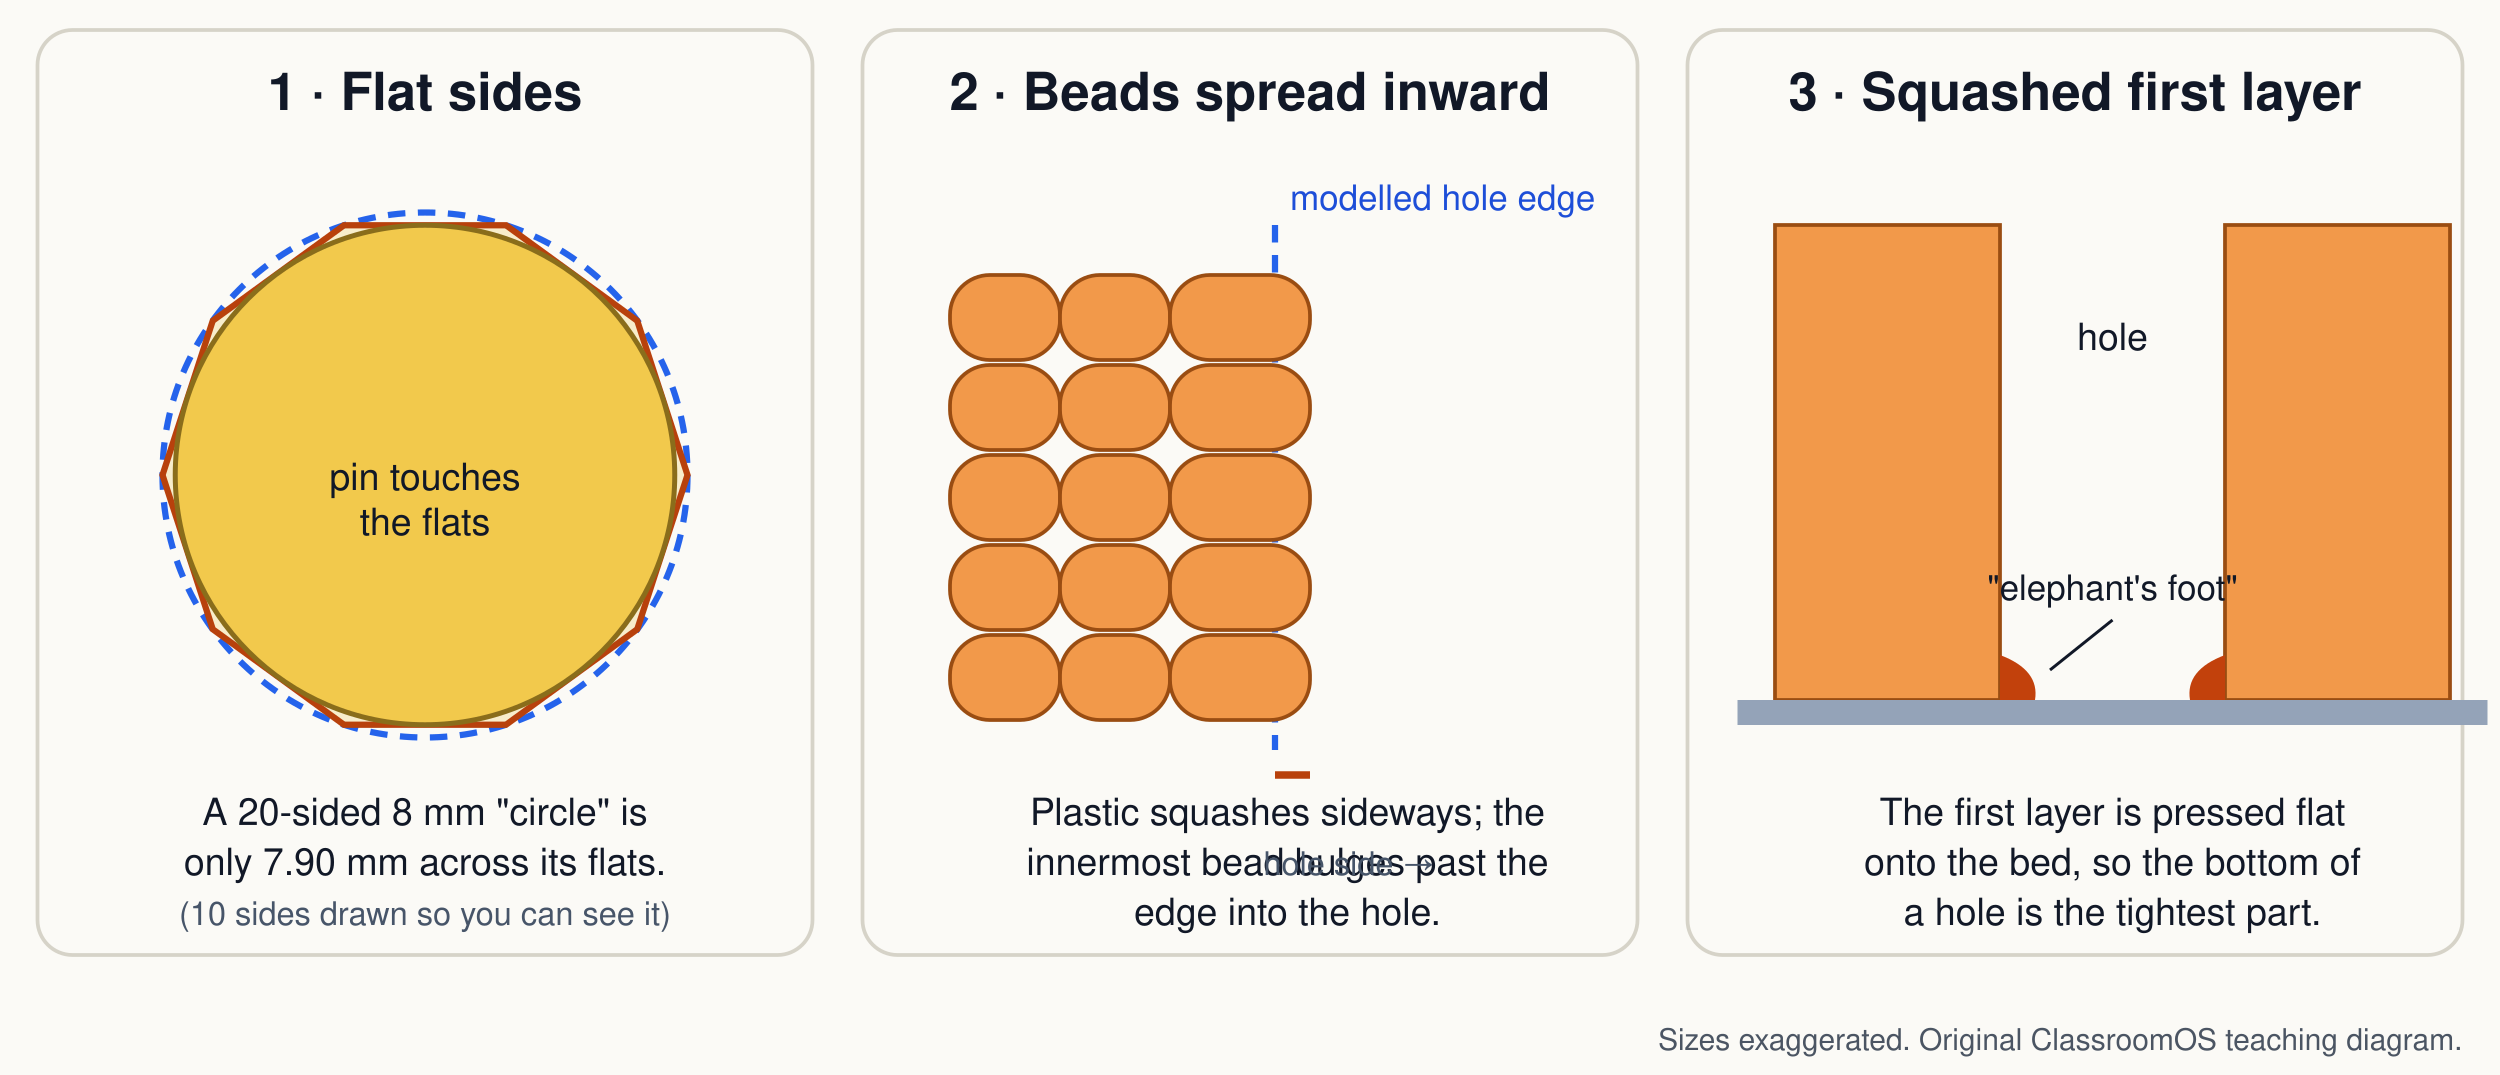
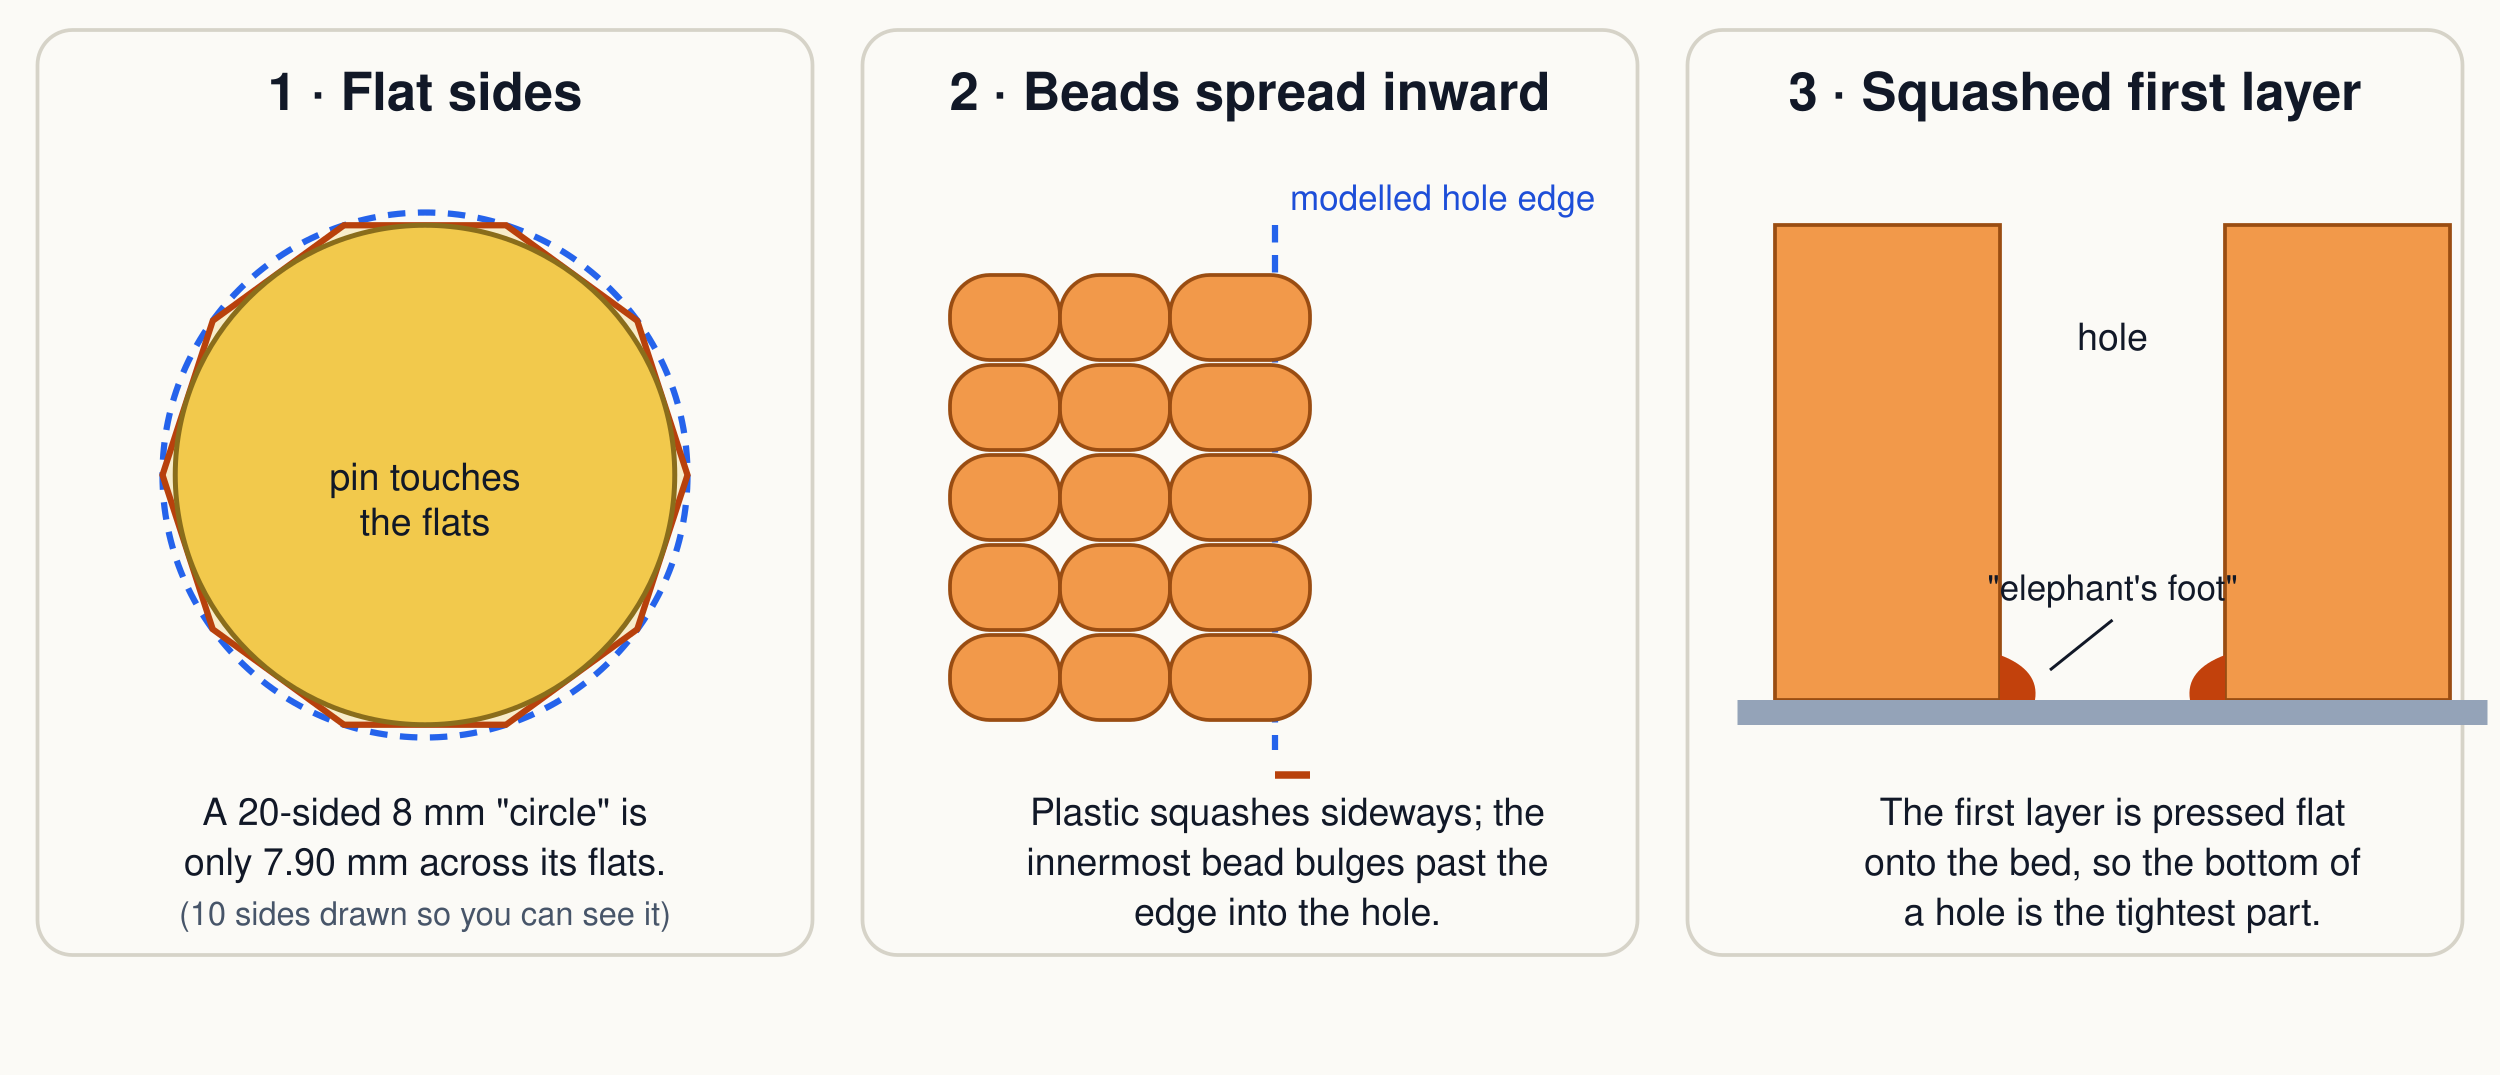
<svg xmlns="http://www.w3.org/2000/svg" viewBox="0 0 1000 430" width="1000" height="430" role="img" aria-labelledby="t d">
  <rect width="1000" height="430" fill="#fbfaf6" />
  <rect x="15" y="12" width="310" height="370" rx="14" fill="none" stroke="#d6d3c8" stroke-width="1.5" />
  <text x="170" y="44" font-family="Helvetica, Arial, sans-serif" font-size="21" font-weight="700" text-anchor="middle" fill="#111827">1 · Flat sides</text>
  <rect x="345" y="12" width="310" height="370" rx="14" fill="none" stroke="#d6d3c8" stroke-width="1.5" />
  <text x="500" y="44" font-family="Helvetica, Arial, sans-serif" font-size="21" font-weight="700" text-anchor="middle" fill="#111827">2 · Beads spread inward</text>
  <rect x="675" y="12" width="310" height="370" rx="14" fill="none" stroke="#d6d3c8" stroke-width="1.5" />
  <text x="830" y="44" font-family="Helvetica, Arial, sans-serif" font-size="21" font-weight="700" text-anchor="middle" fill="#111827">3 · Squashed first layer</text>
  <circle cx="170" cy="190" r="105" fill="none" stroke="#2563eb" stroke-width="2.5" stroke-dasharray="7 5" />
  <polygon points="275.0,190.0 254.9,251.7 202.4,289.9 137.6,289.9 85.1,251.7 65.0,190.0 85.1,128.3 137.6,90.1 202.4,90.1 254.9,128.3" fill="#f2c94c" fill-opacity="0.25" stroke="#b8410c" stroke-width="2.5" />
  <circle cx="170" cy="190" r="99.9" fill="#f2c94c" stroke="#8a6d1b" stroke-width="2" />
  <text x="170" y="196" font-family="Helvetica, Arial, sans-serif" font-size="15" text-anchor="middle" fill="#111827">pin touches</text>
  <text x="170" y="214" font-family="Helvetica, Arial, sans-serif" font-size="15" text-anchor="middle" fill="#111827">the flats</text>
  <text x="170" y="330" font-family="Helvetica, Arial, sans-serif" font-size="15" text-anchor="middle" fill="#111827">A 20-sided 8 mm "circle" is</text>
  <text x="170" y="350" font-family="Helvetica, Arial, sans-serif" font-size="15" text-anchor="middle" fill="#111827">only 7.90 mm across its flats.</text>
  <text x="170" y="370" font-family="Helvetica, Arial, sans-serif" font-size="13" text-anchor="middle" fill="#475569">(10 sides drawn so you can see it)</text>
  <line x1="510" y1="90" x2="510" y2="300" stroke="#2563eb" stroke-width="2.5" stroke-dasharray="7 5" />
  <text x="516" y="84" font-family="Helvetica, Arial, sans-serif" font-size="14" fill="#1d4ed8">modelled hole edge</text>
  <rect x="380" y="110" width="44" height="34" rx="16" fill="#f2994a" stroke="#9a4d12" stroke-width="1.5" />
  <rect x="424" y="110" width="44" height="34" rx="16" fill="#f2994a" stroke="#9a4d12" stroke-width="1.5" />
  <rect x="468" y="110" width="56" height="34" rx="16" fill="#f2994a" stroke="#9a4d12" stroke-width="1.5" />
  <rect x="380" y="146" width="44" height="34" rx="16" fill="#f2994a" stroke="#9a4d12" stroke-width="1.5" />
  <rect x="424" y="146" width="44" height="34" rx="16" fill="#f2994a" stroke="#9a4d12" stroke-width="1.5" />
  <rect x="468" y="146" width="56" height="34" rx="16" fill="#f2994a" stroke="#9a4d12" stroke-width="1.5" />
  <rect x="380" y="182" width="44" height="34" rx="16" fill="#f2994a" stroke="#9a4d12" stroke-width="1.5" />
  <rect x="424" y="182" width="44" height="34" rx="16" fill="#f2994a" stroke="#9a4d12" stroke-width="1.5" />
  <rect x="468" y="182" width="56" height="34" rx="16" fill="#f2994a" stroke="#9a4d12" stroke-width="1.5" />
  <rect x="380" y="218" width="44" height="34" rx="16" fill="#f2994a" stroke="#9a4d12" stroke-width="1.5" />
  <rect x="424" y="218" width="44" height="34" rx="16" fill="#f2994a" stroke="#9a4d12" stroke-width="1.5" />
  <rect x="468" y="218" width="56" height="34" rx="16" fill="#f2994a" stroke="#9a4d12" stroke-width="1.5" />
  <rect x="380" y="254" width="44" height="34" rx="16" fill="#f2994a" stroke="#9a4d12" stroke-width="1.5" />
  <rect x="424" y="254" width="44" height="34" rx="16" fill="#f2994a" stroke="#9a4d12" stroke-width="1.5" />
  <rect x="468" y="254" width="56" height="34" rx="16" fill="#f2994a" stroke="#9a4d12" stroke-width="1.5" />
  <path d="M510 310 H524" stroke="#b8410c" stroke-width="3" />
  <text x="515" y="330" font-family="Helvetica, Arial, sans-serif" font-size="15" text-anchor="middle" fill="#111827">Plastic squashes sideways; the</text>
  <text x="515" y="350" font-family="Helvetica, Arial, sans-serif" font-size="15" text-anchor="middle" fill="#111827">innermost bead bulges past the</text>
  <text x="515" y="370" font-family="Helvetica, Arial, sans-serif" font-size="15" text-anchor="middle" fill="#111827">edge into the hole.</text>
-   <text x="574" y="350" font-family="Helvetica, Arial, sans-serif" font-size="13" fill="#475569" text-anchor="end">hole side →</text>
  <rect x="710" y="90" width="90" height="190" fill="#f2994a" stroke="#9a4d12" stroke-width="1.5" />
  <rect x="890" y="90" width="90" height="190" fill="#f2994a" stroke="#9a4d12" stroke-width="1.5" />
  <path d="M800 262 Q816 268 814 280 H800 Z" fill="#c2410c" />
  <path d="M890 262 Q874 268 876 280 H890 Z" fill="#c2410c" />
  <rect x="695" y="280" width="300" height="10" fill="#94a3b8" />
  <text x="845" y="140" font-family="Helvetica, Arial, sans-serif" font-size="15" text-anchor="middle" fill="#111827">hole</text>
  <path d="M845 248 L820 268" stroke="#111827" stroke-width="1.2" />
  <text x="845" y="240" font-family="Helvetica, Arial, sans-serif" font-size="14" text-anchor="middle" fill="#111827">"elephant's foot"</text>
  <text x="845" y="330" font-family="Helvetica, Arial, sans-serif" font-size="15" text-anchor="middle" fill="#111827">The first layer is pressed flat</text>
  <text x="845" y="350" font-family="Helvetica, Arial, sans-serif" font-size="15" text-anchor="middle" fill="#111827">onto the bed, so the bottom of</text>
  <text x="845" y="370" font-family="Helvetica, Arial, sans-serif" font-size="15" text-anchor="middle" fill="#111827">a hole is the tightest part.</text>
-   <text x="985" y="420" text-anchor="end" font-family="Helvetica, Arial, sans-serif" font-size="12" fill="#4b5563">Sizes exaggerated. Original ClassroomOS teaching diagram.</text>
</svg>
